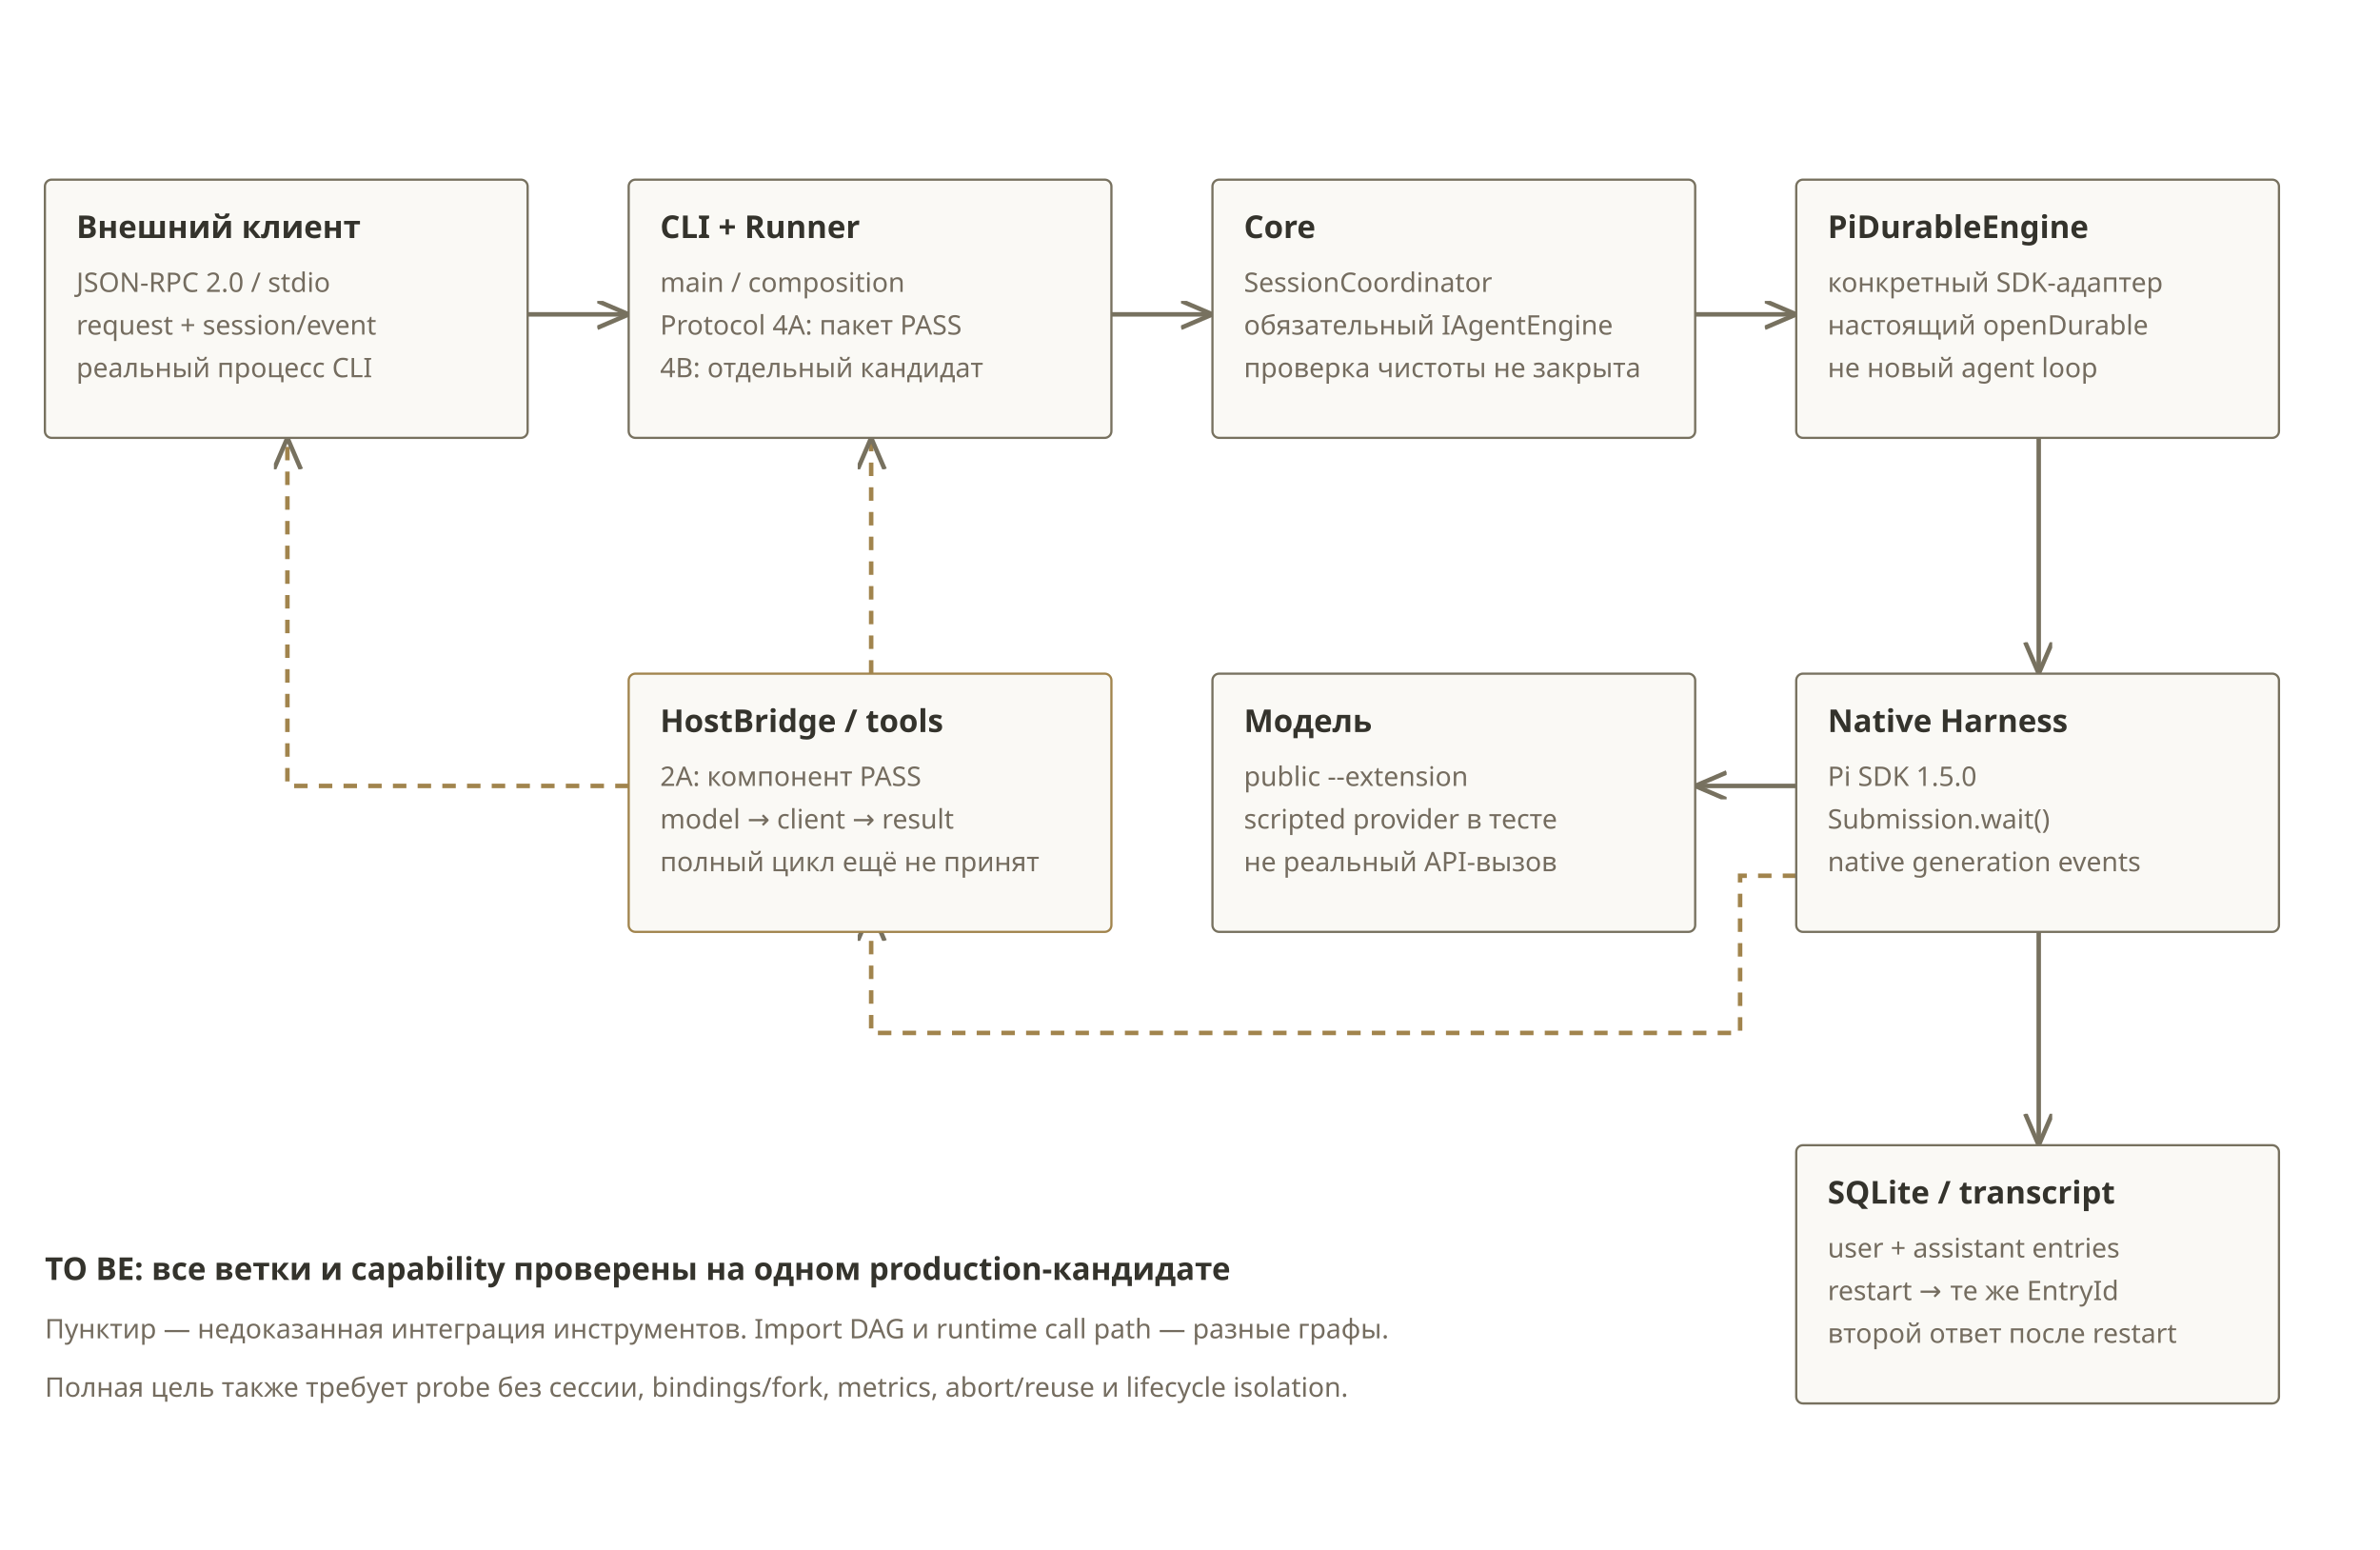
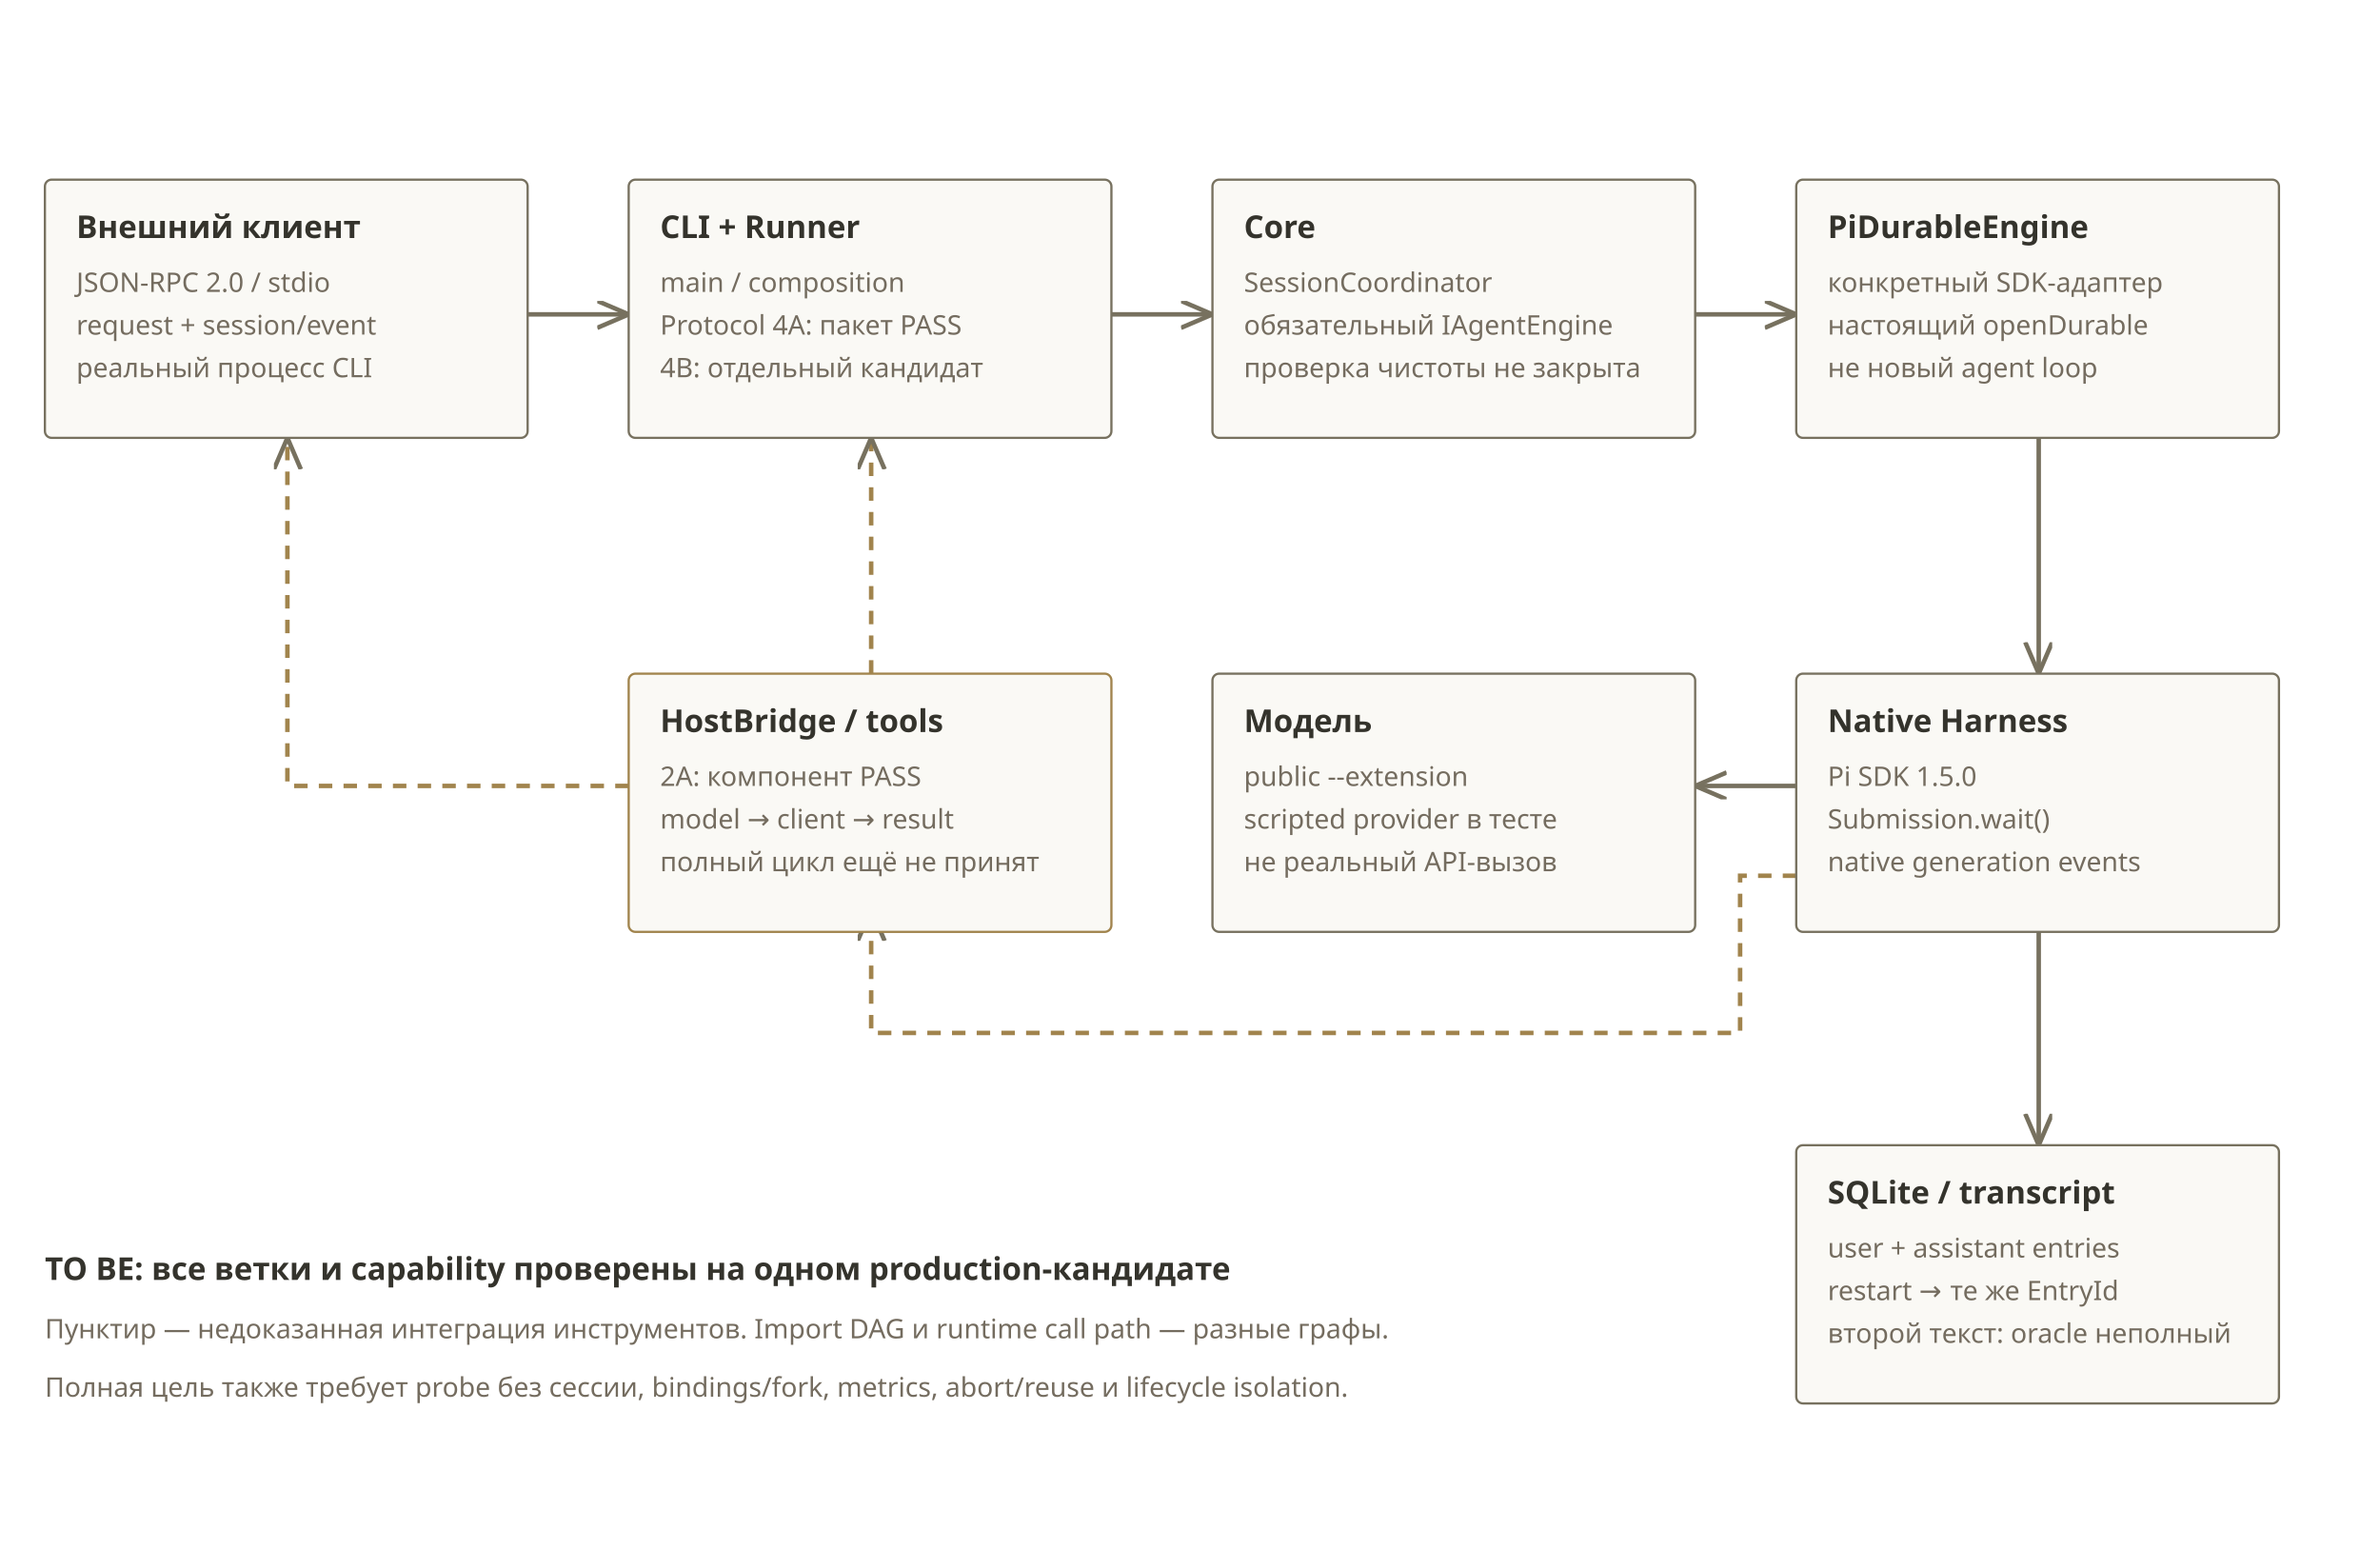
<svg xmlns="http://www.w3.org/2000/svg" viewBox="0 0 1060 690" role="img" aria-label="Цель">
  <defs>
    <marker id="arrow" markerWidth="8" markerHeight="8" refX="7" refY="3" orient="auto">
      <path d="M0,0 L7,3 L0,6" fill="none" stroke="#77715f" />
    </marker>
  </defs>
  <style>text{font:14px system-ui;fill:#34332c}.sub{font-size:12px;fill:#746c5f}.name{font-weight:600}</style>
  <path d="M235 140H280" fill="none" stroke="#77715f" stroke-width="2" marker-end="url(#arrow)" />
  <path d="M495 140H540" fill="none" stroke="#77715f" stroke-width="2" marker-end="url(#arrow)" />
  <path d="M755 140H800" fill="none" stroke="#77715f" stroke-width="2" marker-end="url(#arrow)" />
  <path d="M908 195V300" fill="none" stroke="#77715f" stroke-width="2" marker-end="url(#arrow)" />
  <path d="M800 350H755" fill="none" stroke="#77715f" stroke-width="2" marker-end="url(#arrow)" />
  <path d="M908 405V510" fill="none" stroke="#77715f" stroke-width="2" marker-end="url(#arrow)" />
  <path d="M800 390H775V460H388V405" fill="none" stroke="#a1844d" stroke-width="2" marker-end="url(#arrow)" stroke-dasharray="6 5" />
  <path d="M388 300V195" fill="none" stroke="#a1844d" stroke-width="2" marker-end="url(#arrow)" stroke-dasharray="6 5" />
  <path d="M280 350H128V195" fill="none" stroke="#a1844d" stroke-width="2" marker-end="url(#arrow)" stroke-dasharray="6 5" />
  <rect x="20" y="80" width="215" height="115" rx="3" fill="#faf9f5" stroke="#77715f" />
  <text x="34" y="106" class="name">Внешний клиент</text>
  <text x="34" y="130" class="sub">JSON-RPC 2.0 / stdio</text>
  <text x="34" y="149" class="sub">request + session/event</text>
  <text x="34" y="168" class="sub">реальный процесс CLI</text>
  <rect x="280" y="80" width="215" height="115" rx="3" fill="#faf9f5" stroke="#77715f" />
  <text x="294" y="106" class="name">CLI + Runner</text>
  <text x="294" y="130" class="sub">main / composition</text>
  <text x="294" y="149" class="sub">Protocol 4A: пакет PASS</text>
  <text x="294" y="168" class="sub">4B: отдельный кандидат</text>
  <rect x="540" y="80" width="215" height="115" rx="3" fill="#faf9f5" stroke="#77715f" />
  <text x="554" y="106" class="name">Core</text>
  <text x="554" y="130" class="sub">SessionCoordinator</text>
  <text x="554" y="149" class="sub">обязательный IAgentEngine</text>
  <text x="554" y="168" class="sub">проверка чистоты не закрыта</text>
  <rect x="800" y="80" width="215" height="115" rx="3" fill="#faf9f5" stroke="#77715f" />
  <text x="814" y="106" class="name">PiDurableEngine</text>
  <text x="814" y="130" class="sub">конкретный SDK-адаптер</text>
  <text x="814" y="149" class="sub">настоящий openDurable</text>
  <text x="814" y="168" class="sub">не новый agent loop</text>
  <rect x="800" y="300" width="215" height="115" rx="3" fill="#faf9f5" stroke="#77715f" />
  <text x="814" y="326" class="name">Native Harness</text>
  <text x="814" y="350" class="sub">Pi SDK 1.5.0</text>
  <text x="814" y="369" class="sub">Submission.wait()</text>
  <text x="814" y="388" class="sub">native generation events</text>
  <rect x="540" y="300" width="215" height="115" rx="3" fill="#faf9f5" stroke="#77715f" />
  <text x="554" y="326" class="name">Модель</text>
  <text x="554" y="350" class="sub">public --extension</text>
  <text x="554" y="369" class="sub">scripted provider в тесте</text>
  <text x="554" y="388" class="sub">не реальный API-вызов</text>
  <rect x="800" y="510" width="215" height="115" rx="3" fill="#faf9f5" stroke="#77715f" />
  <text x="814" y="536" class="name">SQLite / transcript</text>
  <text x="814" y="560" class="sub">user + assistant entries</text>
  <text x="814" y="579" class="sub">restart → те же EntryId</text>
-   <text x="814" y="598" class="sub">второй ответ после restart</text>
+   <text x="814" y="598" class="sub">второй текст: oracle неполный</text>
  <rect x="280" y="300" width="215" height="115" rx="3" fill="#faf9f5" stroke="#a1844d" />
  <text x="294" y="326" class="name">HostBridge / tools</text>
  <text x="294" y="350" class="sub">2A: компонент PASS</text>
  <text x="294" y="369" class="sub">model → client → result</text>
  <text x="294" y="388" class="sub">полный цикл ещё не принят</text>
  <text x="20" y="570" class="name">TO BE: все ветки и capability проверены на одном production-кандидате</text>
  <text x="20" y="596" class="sub">Пунктир — недоказанная интеграция инструментов. Import DAG и runtime call path — разные графы.</text>
  <text x="20" y="622" class="sub">Полная цель также требует probe без сессии, bindings/fork, metrics, abort/reuse и lifecycle isolation.</text>
</svg>
